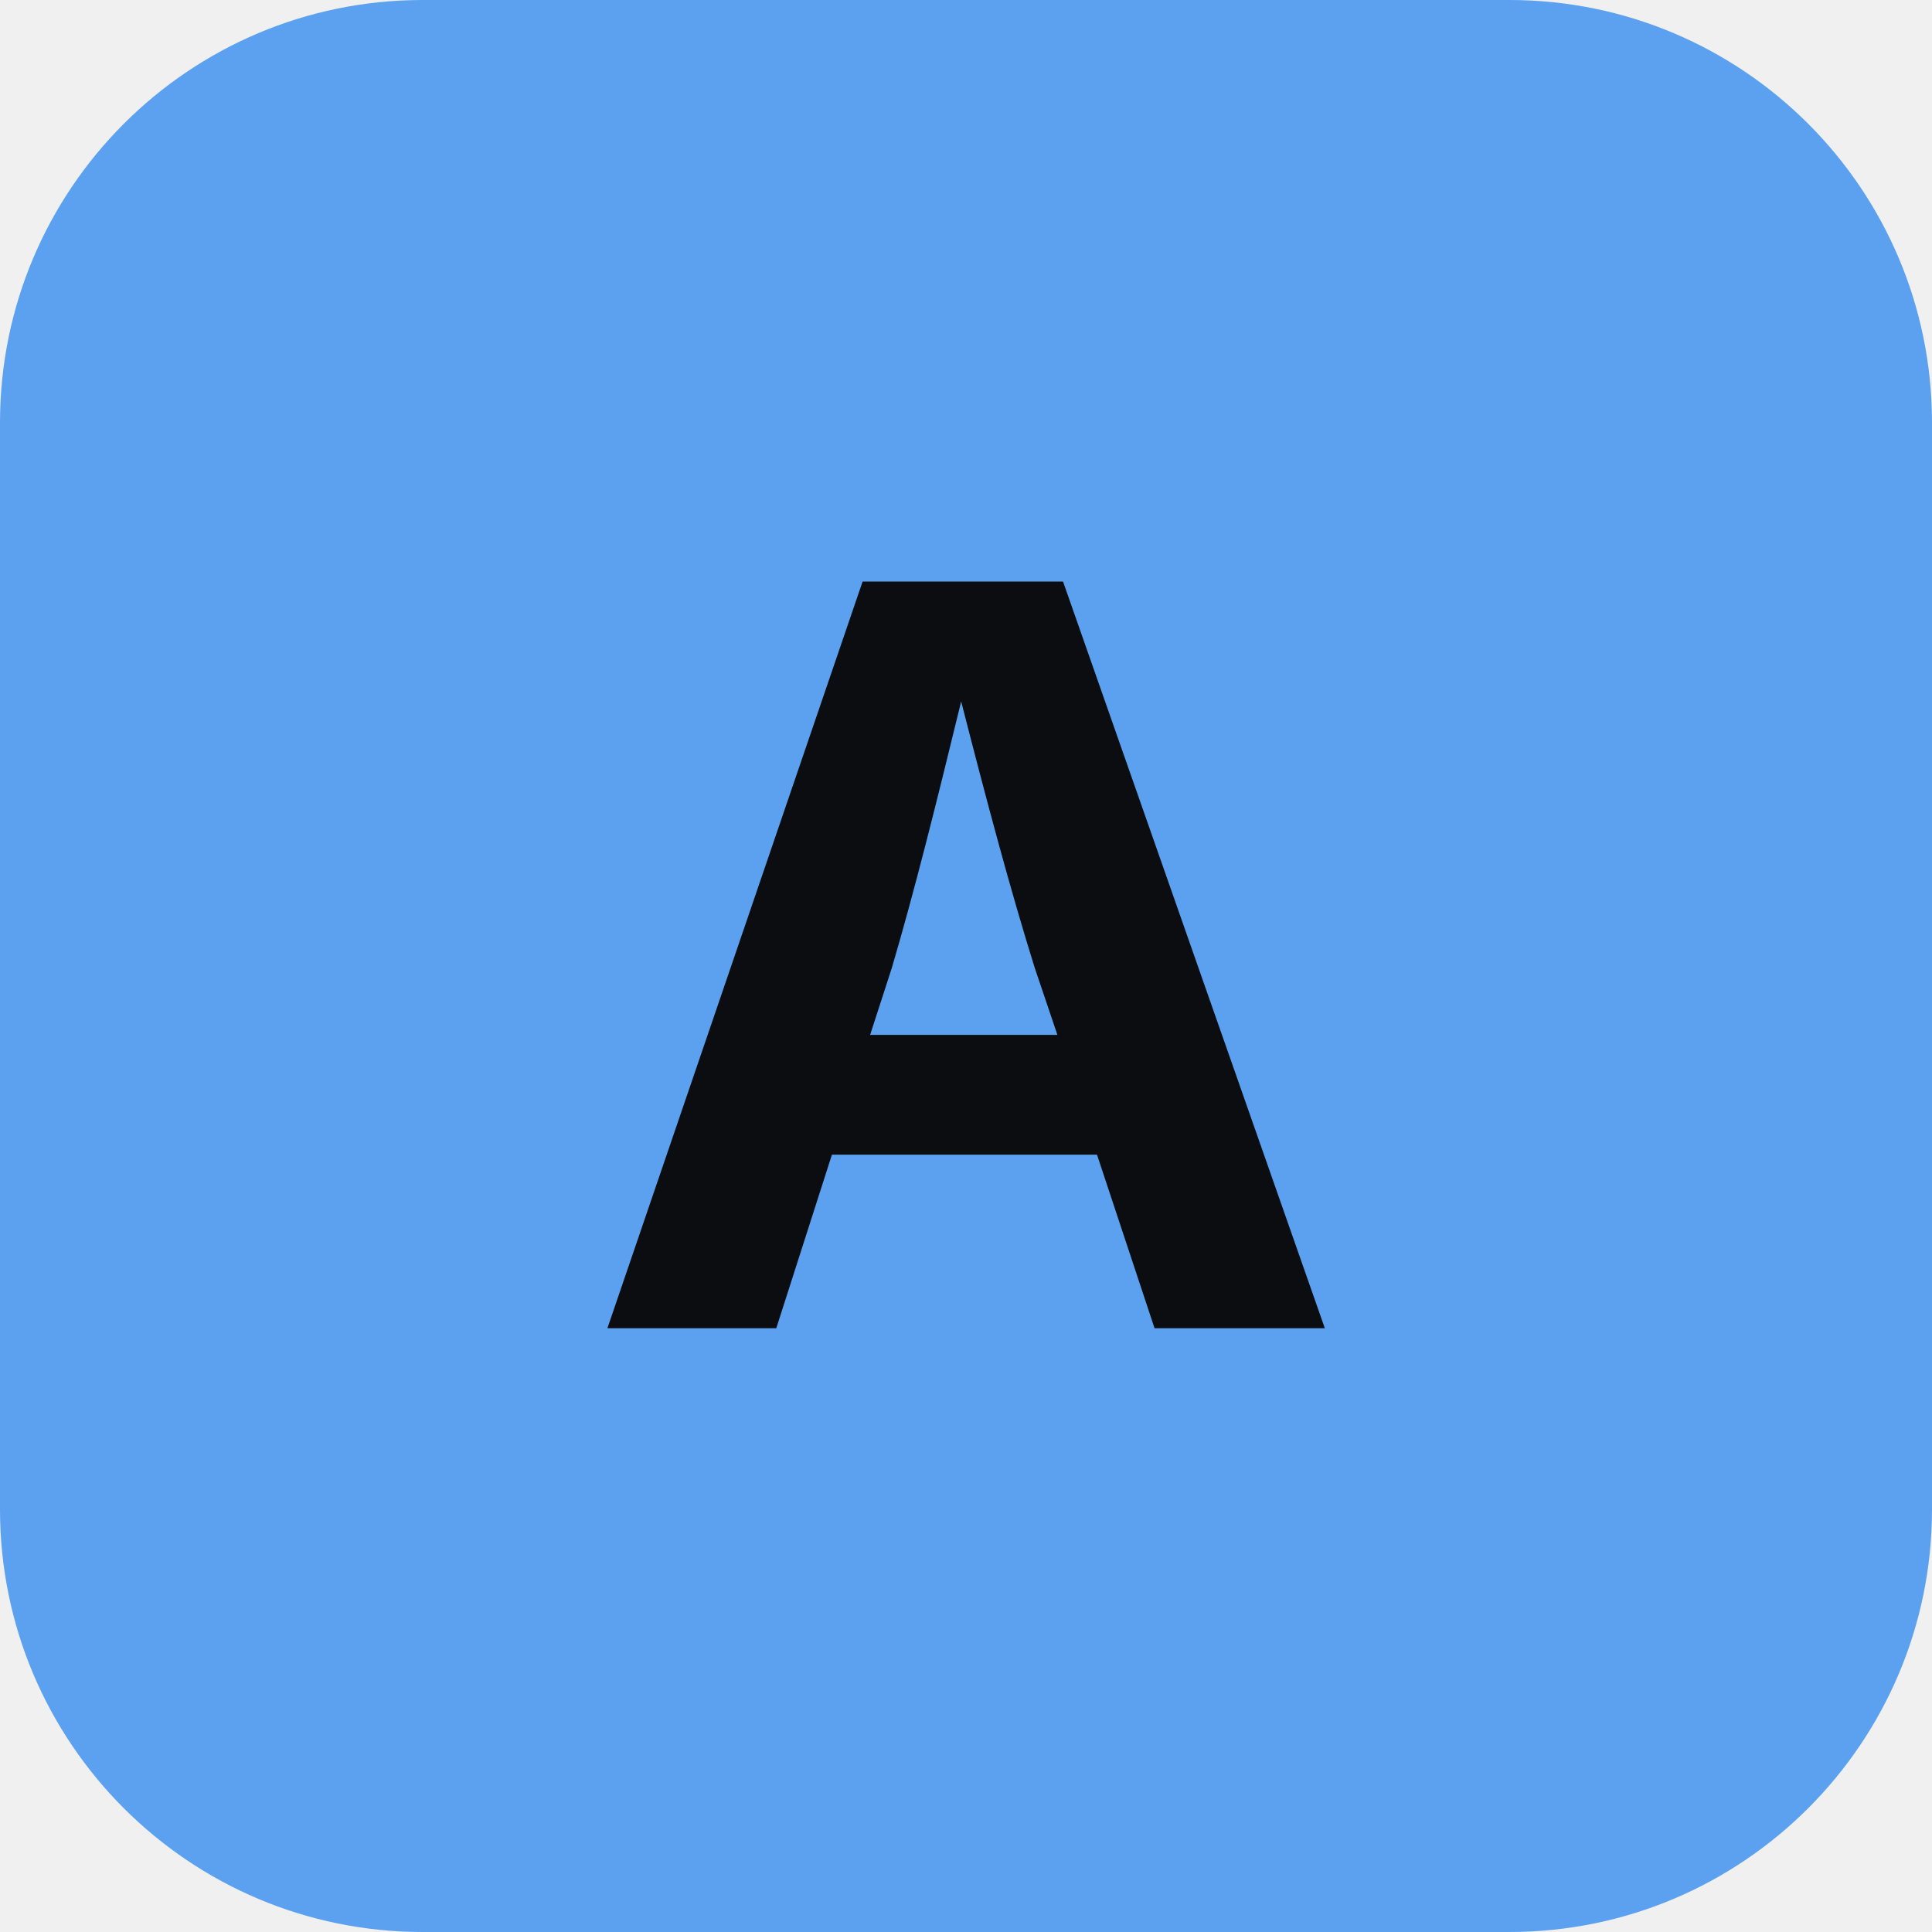
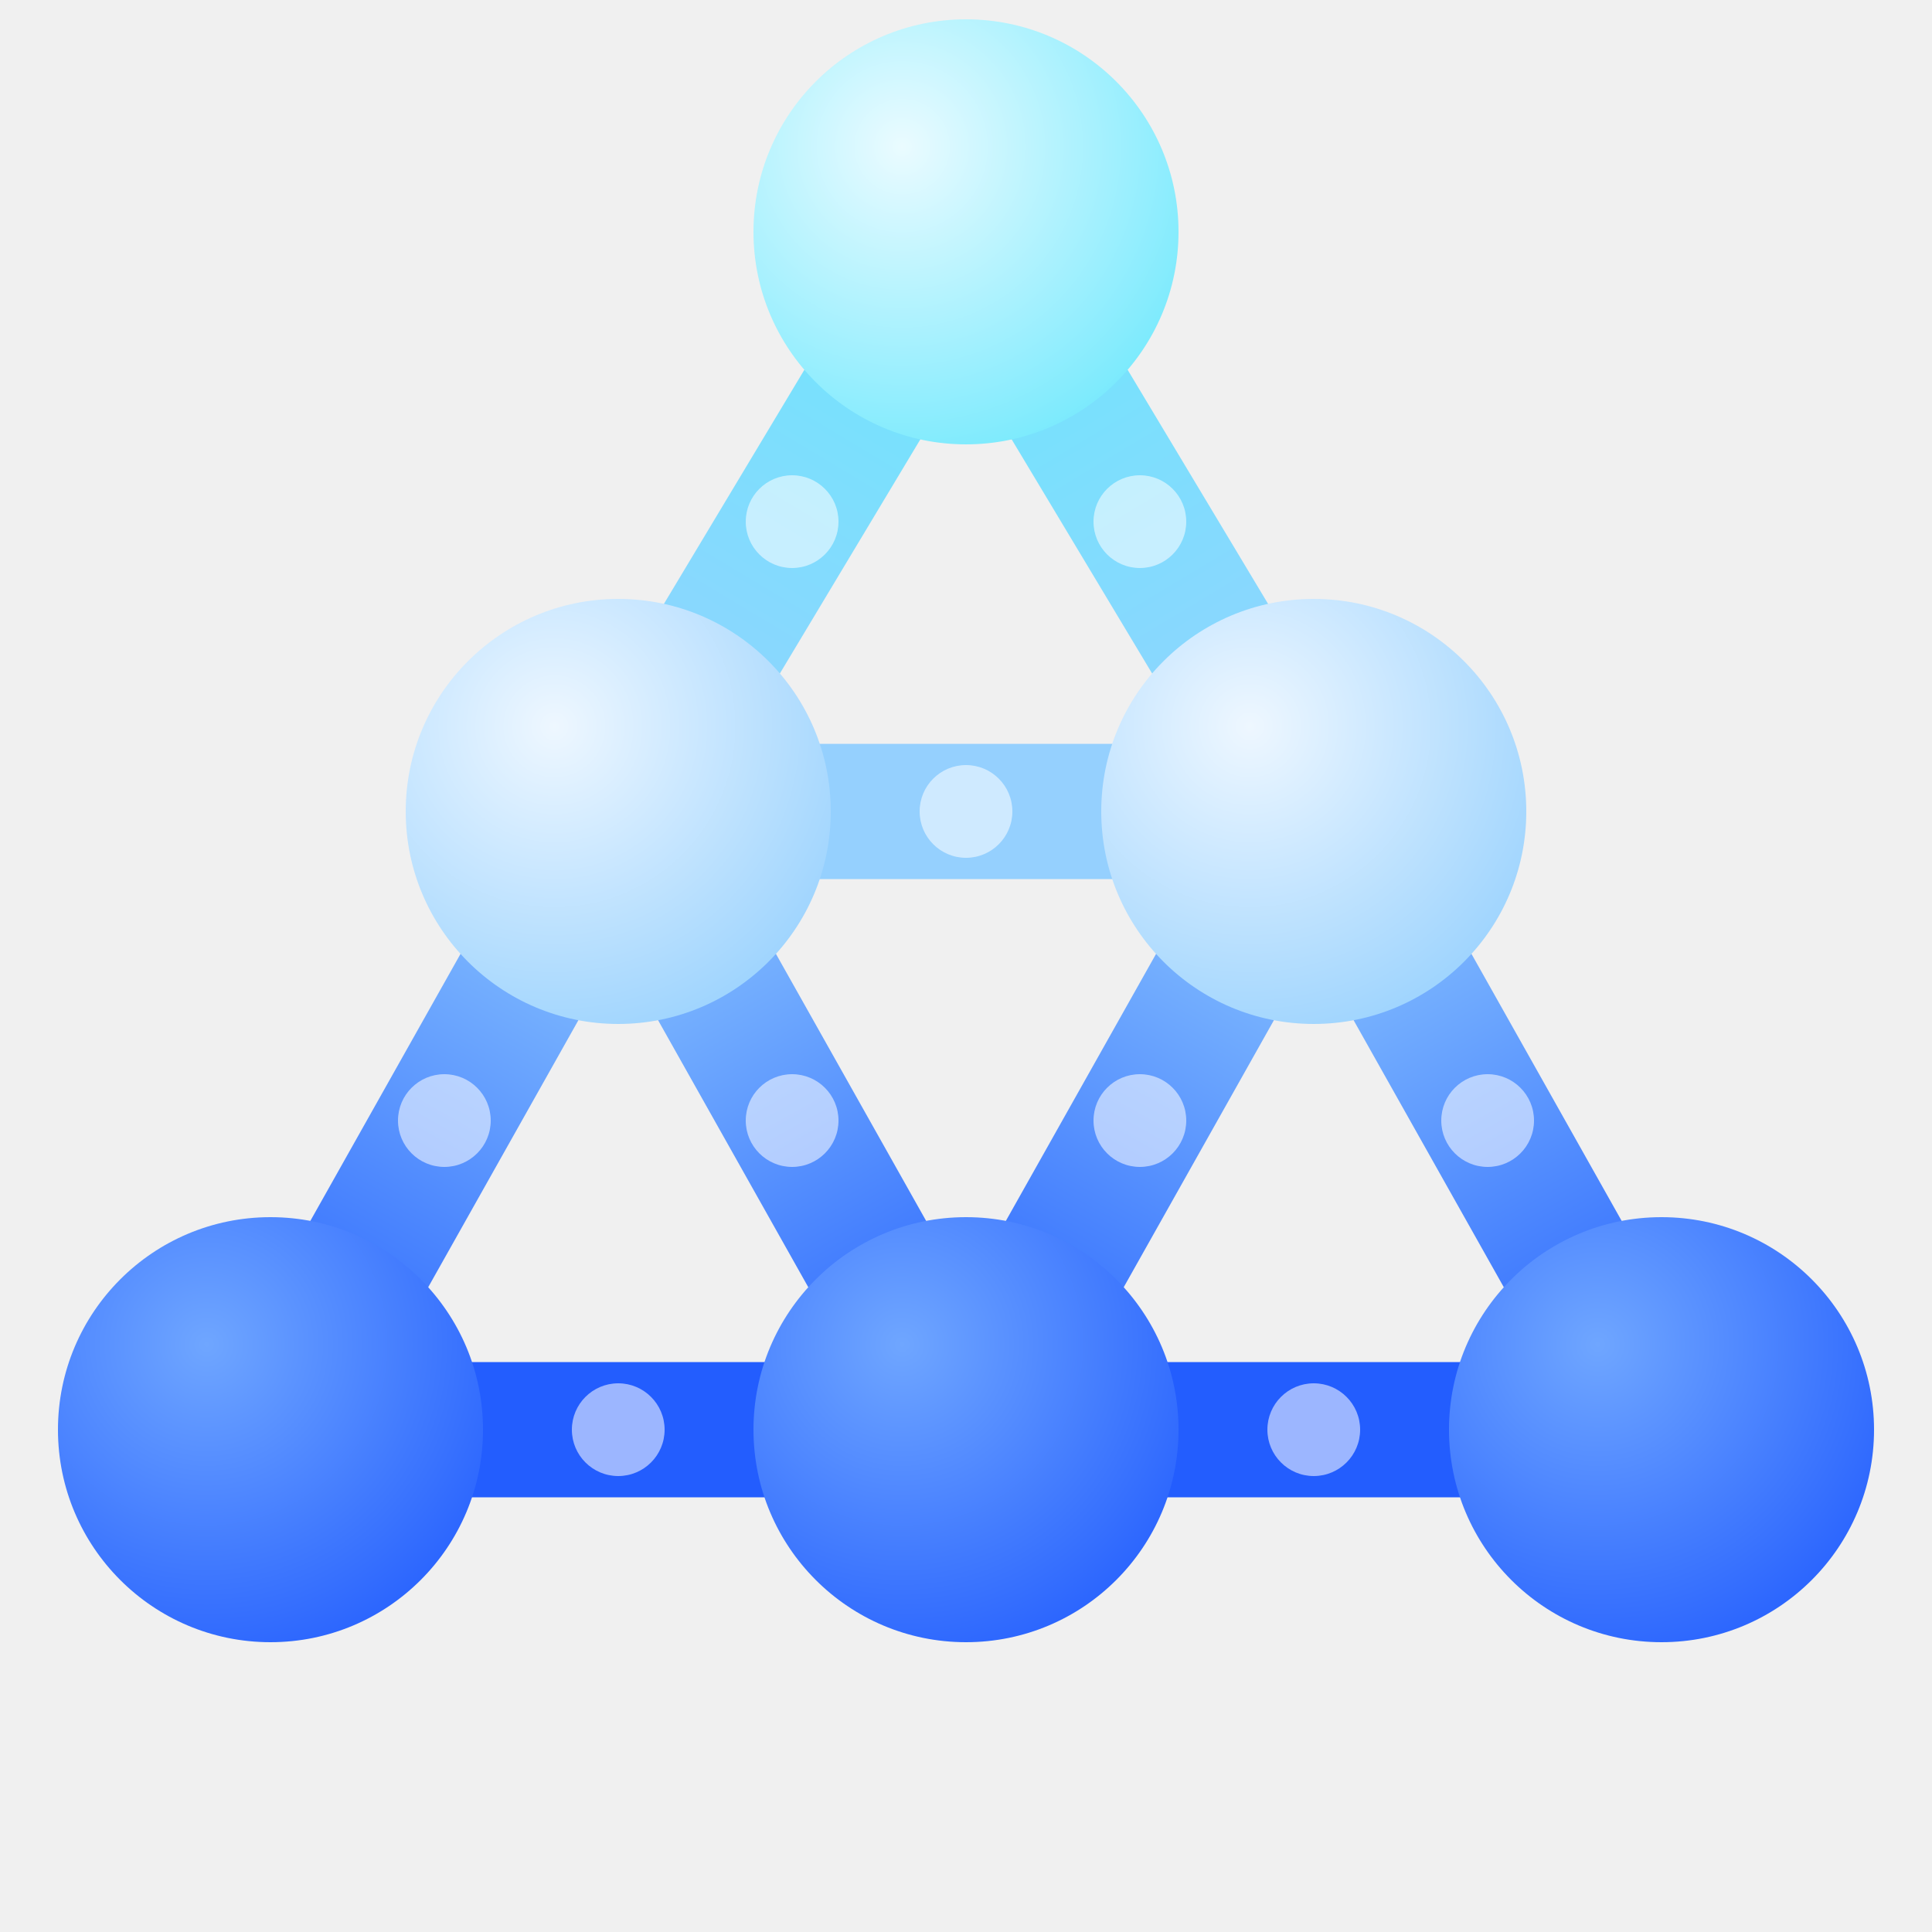
- <svg xmlns="http://www.w3.org/2000/svg" width="64" height="64" viewBox="0 0 64 64">
-   <rect width="64" height="64" rx="14" fill="#5BA1F0" />
-   <text x="32" y="44" text-anchor="middle" font-family="Inter, ui-sans-serif, system-ui, sans-serif" font-size="34" font-weight="700" fill="#0B0D11">A</text>
+ <svg xmlns="http://www.w3.org/2000/svg" viewBox="0 0 100 100">
+   <defs>
+     <linearGradient id="edge0" x1="50" y1="12" x2="32" y2="42" gradientUnits="userSpaceOnUse">
+       <stop offset="0" stop-color="#6DE8FD" />
+       <stop offset="1" stop-color="#95D0FE" />
+     </linearGradient>
+     <linearGradient id="edge1" x1="50" y1="12" x2="68" y2="42" gradientUnits="userSpaceOnUse">
+       <stop offset="0" stop-color="#6DE8FD" />
+       <stop offset="1" stop-color="#95D0FE" />
+     </linearGradient>
+     <linearGradient id="edge3" x1="32" y1="42" x2="14" y2="74" gradientUnits="userSpaceOnUse">
+       <stop offset="0" stop-color="#95D0FE" />
+       <stop offset="1" stop-color="#235DFE" />
+     </linearGradient>
+     <linearGradient id="edge4" x1="32" y1="42" x2="50" y2="74" gradientUnits="userSpaceOnUse">
+       <stop offset="0" stop-color="#95D0FE" />
+       <stop offset="1" stop-color="#235DFE" />
+     </linearGradient>
+     <linearGradient id="edge5" x1="68" y1="42" x2="50" y2="74" gradientUnits="userSpaceOnUse">
+       <stop offset="0" stop-color="#95D0FE" />
+       <stop offset="1" stop-color="#235DFE" />
+     </linearGradient>
+     <linearGradient id="edge6" x1="68" y1="42" x2="86" y2="74" gradientUnits="userSpaceOnUse">
+       <stop offset="0" stop-color="#95D0FE" />
+       <stop offset="1" stop-color="#235DFE" />
+     </linearGradient>
+     <radialGradient id="node_top" cx="0.35" cy="0.3" r="0.85">
+       <stop offset="0" stop-color="#EAFBFF" />
+       <stop offset="1" stop-color="#6DE8FD" />
+     </radialGradient>
+     <radialGradient id="node_ml" cx="0.35" cy="0.3" r="0.85">
+       <stop offset="0" stop-color="#EEF7FF" />
+       <stop offset="1" stop-color="#95D0FE" />
+     </radialGradient>
+     <radialGradient id="node_mr" cx="0.35" cy="0.3" r="0.85">
+       <stop offset="0" stop-color="#EEF7FF" />
+       <stop offset="1" stop-color="#95D0FE" />
+     </radialGradient>
+     <radialGradient id="node_bl" cx="0.35" cy="0.3" r="0.85">
+       <stop offset="0" stop-color="#6FA6FF" />
+       <stop offset="1" stop-color="#235DFE" />
+     </radialGradient>
+     <radialGradient id="node_bm" cx="0.35" cy="0.3" r="0.85">
+       <stop offset="0" stop-color="#6FA6FF" />
+       <stop offset="1" stop-color="#235DFE" />
+     </radialGradient>
+     <radialGradient id="node_br" cx="0.35" cy="0.3" r="0.85">
+       <stop offset="0" stop-color="#6FA6FF" />
+       <stop offset="1" stop-color="#235DFE" />
+     </radialGradient>
+   </defs>
+   <line x1="50" y1="12" x2="32" y2="42" stroke="url(#edge0)" stroke-width="7" stroke-linecap="round" />
+   <circle cx="41.0" cy="27.0" r="2.4" fill="#FFFFFF" fill-opacity="0.55" />
+   <line x1="50" y1="12" x2="68" y2="42" stroke="url(#edge1)" stroke-width="7" stroke-linecap="round" />
+   <circle cx="59.0" cy="27.0" r="2.4" fill="#FFFFFF" fill-opacity="0.55" />
+   <line x1="32" y1="42" x2="68" y2="42" stroke="#95D0FE" stroke-width="7" stroke-linecap="round" />
+   <circle cx="50.0" cy="42.0" r="2.4" fill="#FFFFFF" fill-opacity="0.55" />
+   <line x1="32" y1="42" x2="14" y2="74" stroke="url(#edge3)" stroke-width="7" stroke-linecap="round" />
+   <circle cx="23.0" cy="58.0" r="2.4" fill="#FFFFFF" fill-opacity="0.55" />
+   <line x1="32" y1="42" x2="50" y2="74" stroke="url(#edge4)" stroke-width="7" stroke-linecap="round" />
+   <circle cx="41.0" cy="58.0" r="2.4" fill="#FFFFFF" fill-opacity="0.55" />
+   <line x1="68" y1="42" x2="50" y2="74" stroke="url(#edge5)" stroke-width="7" stroke-linecap="round" />
+   <circle cx="59.0" cy="58.0" r="2.4" fill="#FFFFFF" fill-opacity="0.55" />
+   <line x1="68" y1="42" x2="86" y2="74" stroke="url(#edge6)" stroke-width="7" stroke-linecap="round" />
+   <circle cx="77.0" cy="58.0" r="2.4" fill="#FFFFFF" fill-opacity="0.55" />
+   <line x1="14" y1="74" x2="50" y2="74" stroke="#235DFE" stroke-width="7" stroke-linecap="round" />
+   <circle cx="32.0" cy="74.0" r="2.4" fill="#FFFFFF" fill-opacity="0.55" />
+   <line x1="50" y1="74" x2="86" y2="74" stroke="#235DFE" stroke-width="7" stroke-linecap="round" />
+   <circle cx="68.0" cy="74.0" r="2.4" fill="#FFFFFF" fill-opacity="0.55" />
+   <circle cx="50" cy="12" r="11" fill="url(#node_top)" />
+   <circle cx="32" cy="42" r="11" fill="url(#node_ml)" />
+   <circle cx="68" cy="42" r="11" fill="url(#node_mr)" />
+   <circle cx="14" cy="74" r="11" fill="url(#node_bl)" />
+   <circle cx="50" cy="74" r="11" fill="url(#node_bm)" />
+   <circle cx="86" cy="74" r="11" fill="url(#node_br)" />
</svg>
